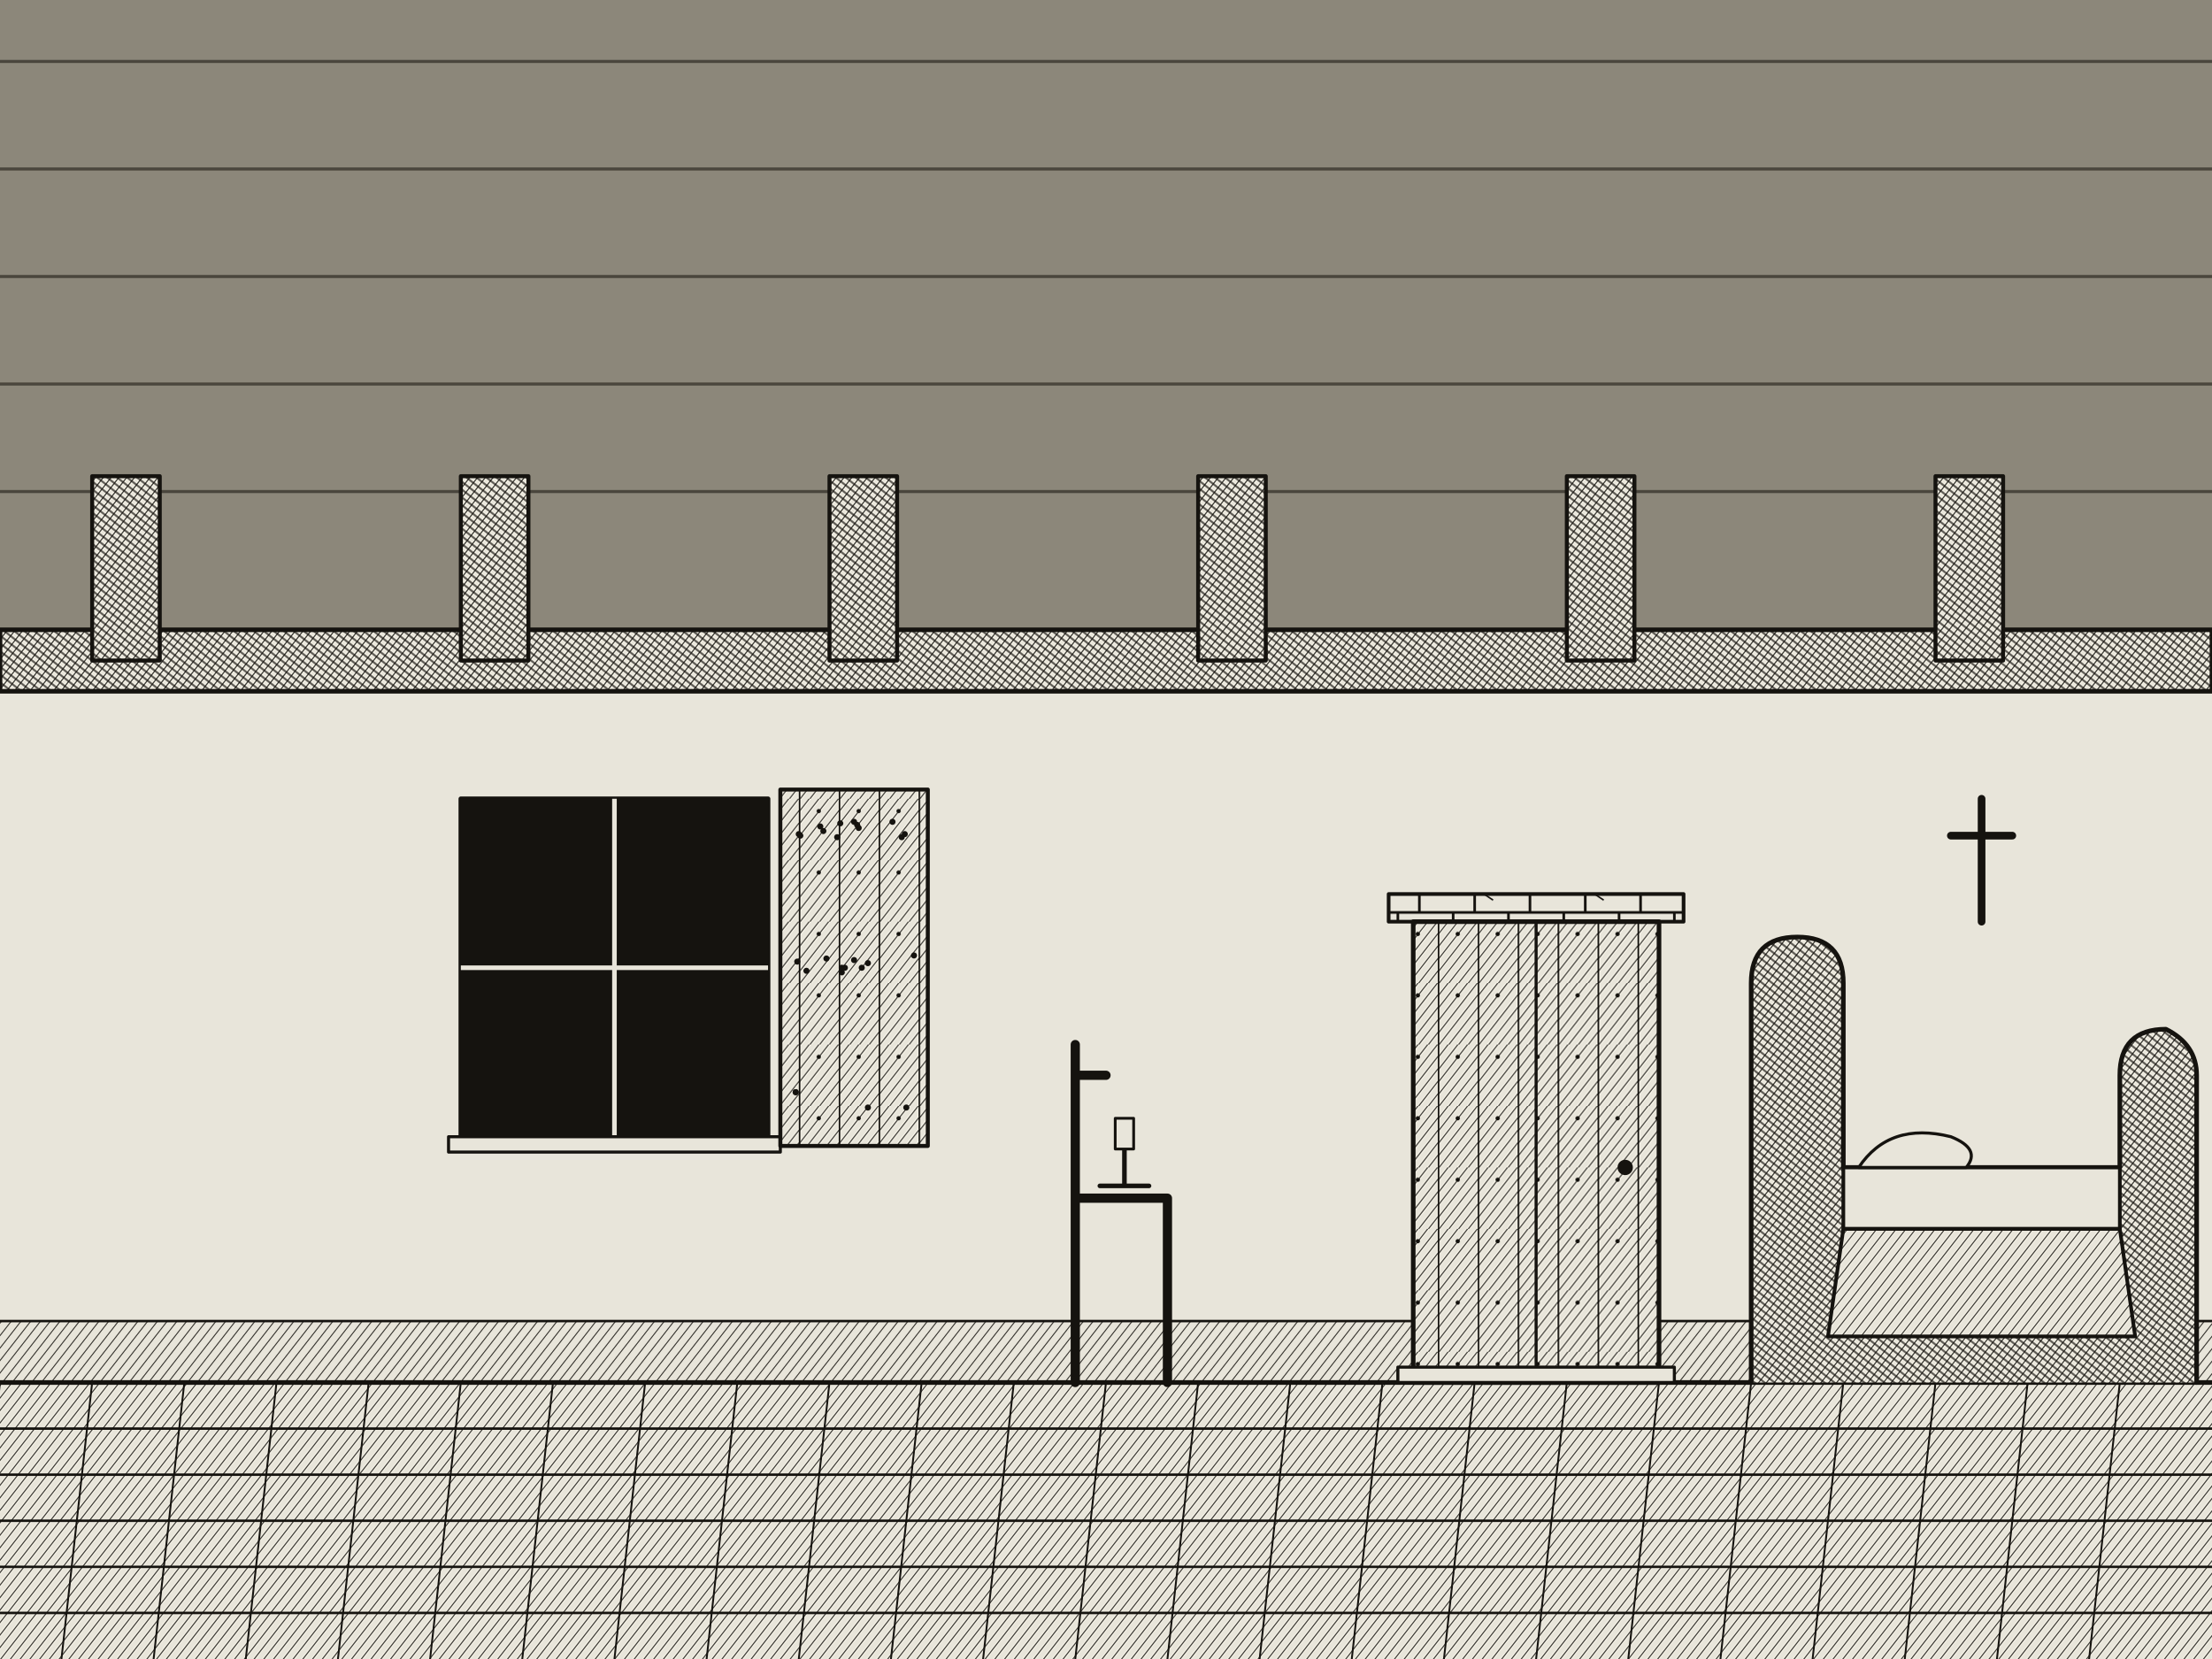
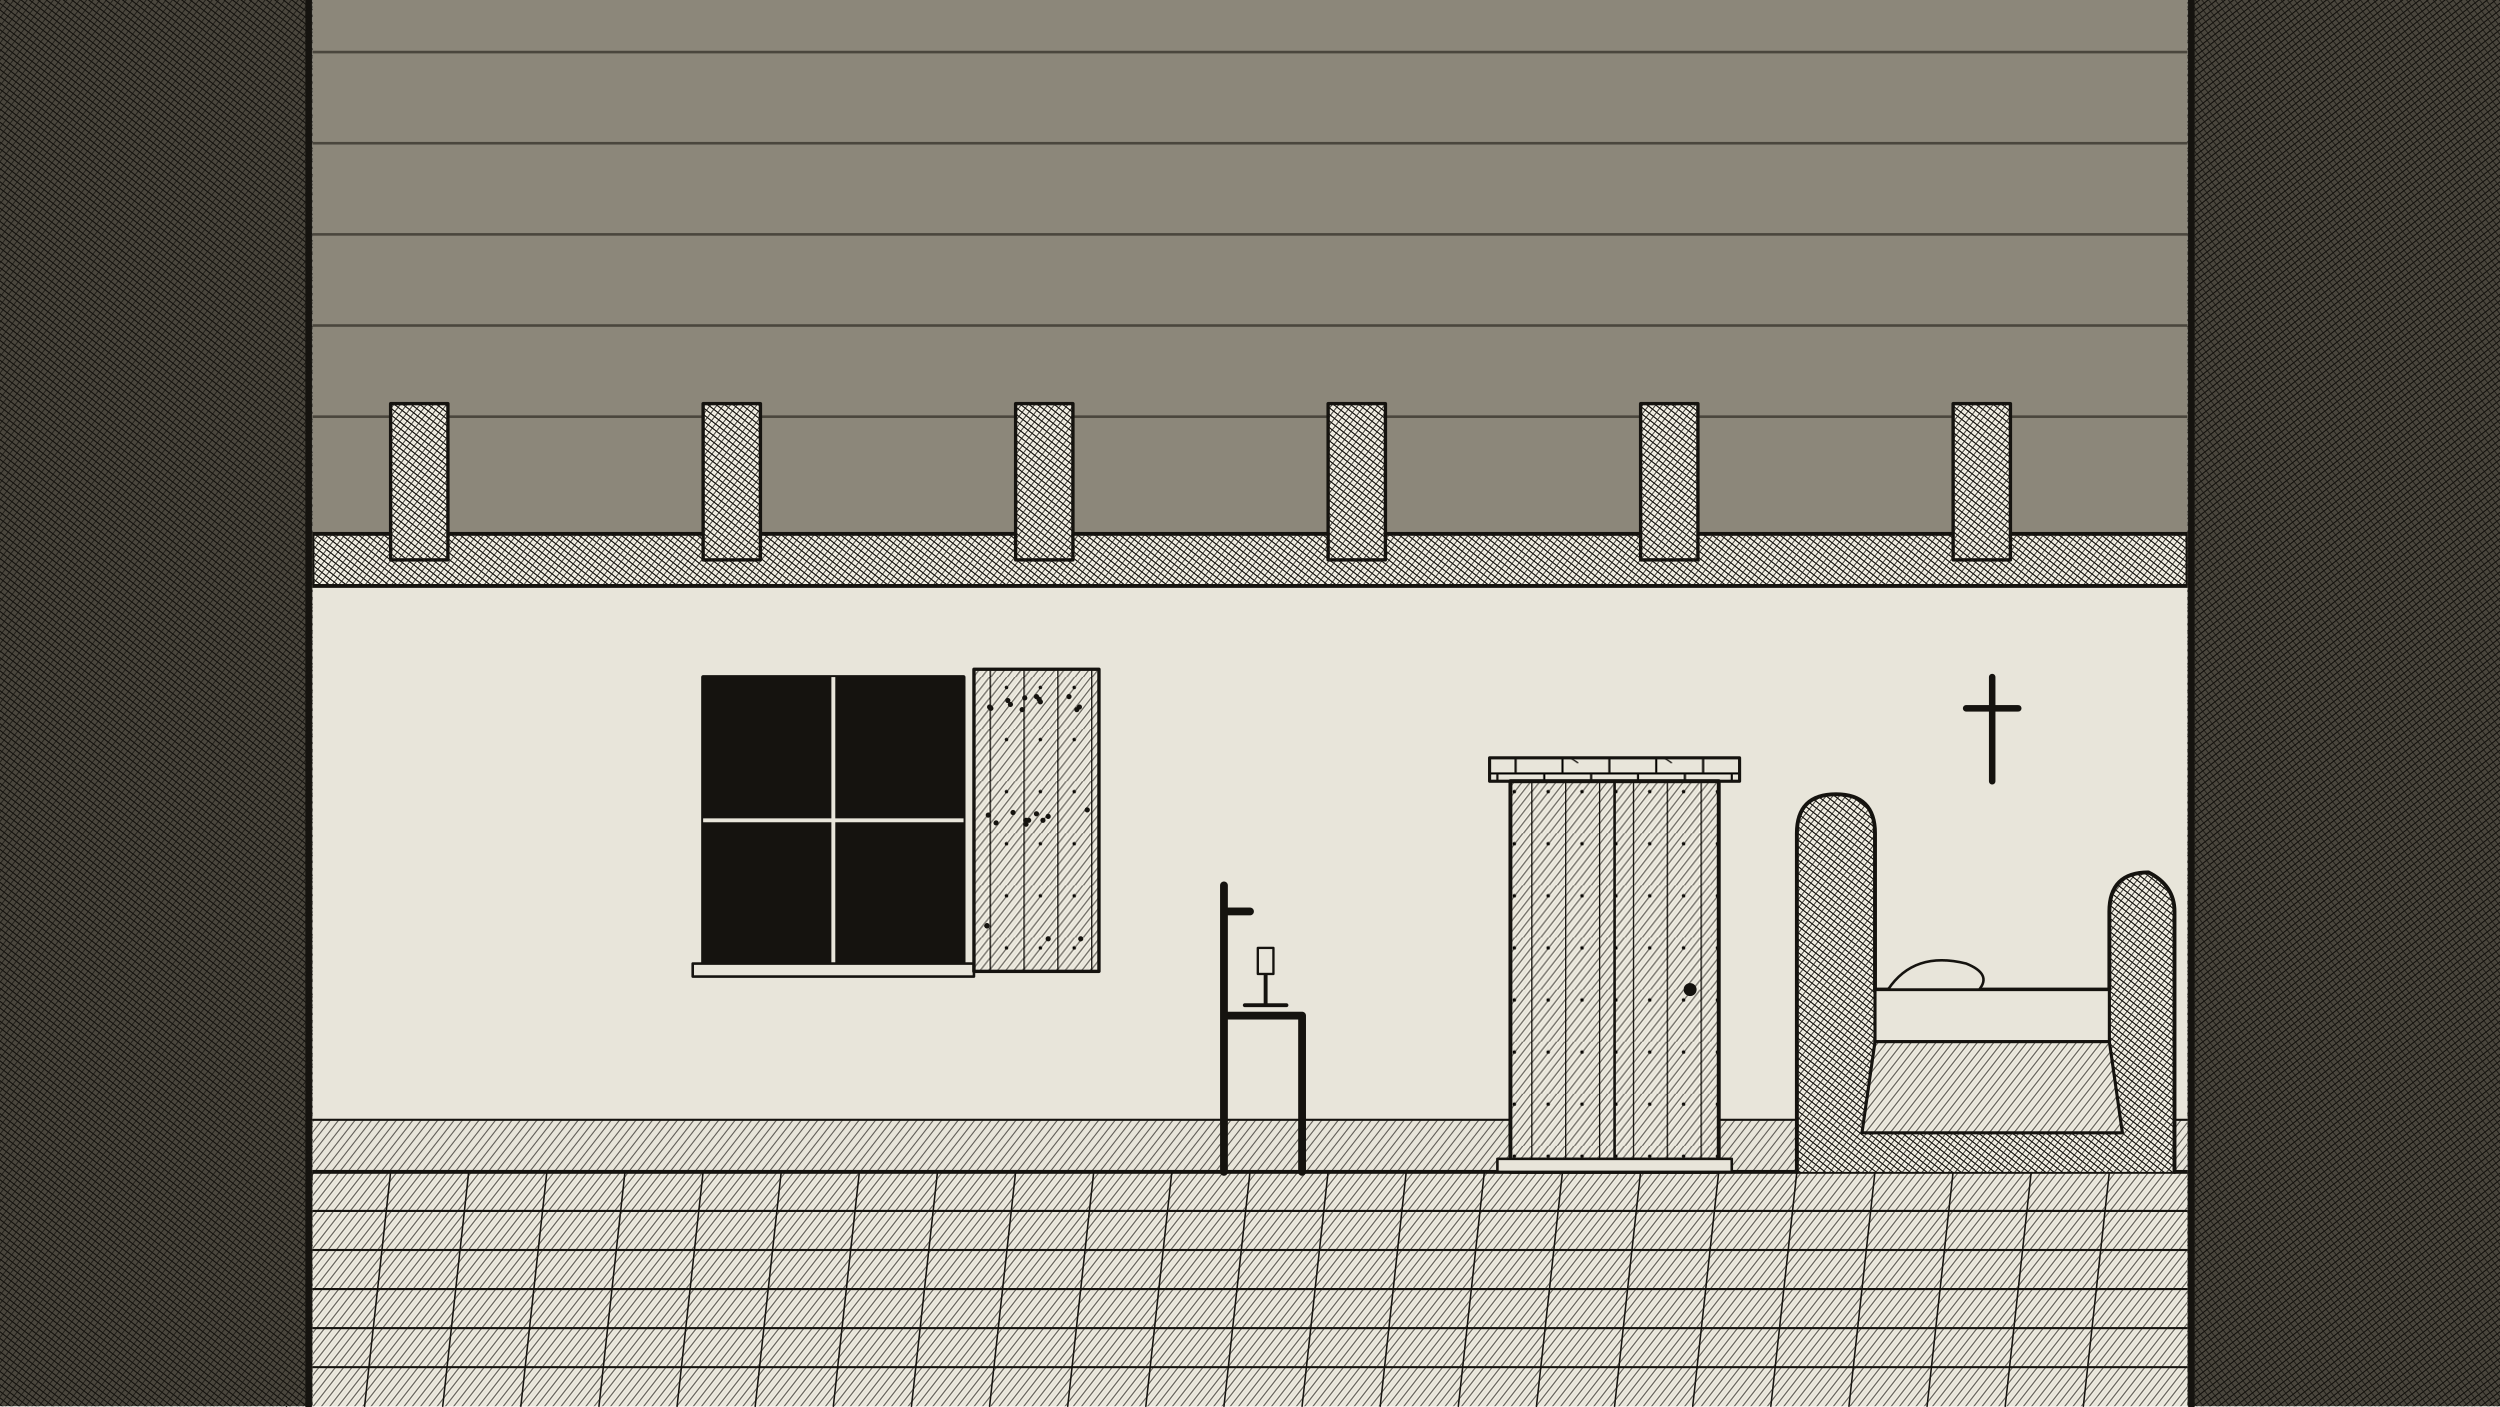
- <svg xmlns="http://www.w3.org/2000/svg" width="1440" height="1080" viewBox="0 0 1440 1080">
+ <svg xmlns="http://www.w3.org/2000/svg" width="1920" height="1080" viewBox="0 0 1920 1080">
  <defs>
    <pattern id="h1" width="5" height="5" patternUnits="userSpaceOnUse" patternTransform="rotate(38)">
      <rect width="5" height="5" fill="#E8E5DA" />
      <line x1="0" y1="0" x2="0" y2="5" stroke="#15130F" stroke-width="1" />
    </pattern>
    <pattern id="h2" width="4" height="4" patternUnits="userSpaceOnUse" patternTransform="rotate(38)">
      <rect width="4" height="4" fill="#E8E5DA" />
      <line x1="0" y1="0" x2="0" y2="4" stroke="#15130F" stroke-width="1.1" />
      <line x1="0" y1="2" x2="4" y2="2" stroke="#15130F" stroke-width=".8" />
    </pattern>
    <pattern id="v1" width="5" height="5" patternUnits="userSpaceOnUse" patternTransform="rotate(38)">
      <line x1="0" y1="0" x2="0" y2="5" stroke="#15130F" stroke-width="1" />
    </pattern>
    <pattern id="v1f" width="5" height="5" patternUnits="userSpaceOnUse" patternTransform="rotate(38)">
      <line x1="0" y1="0" x2="0" y2="5" stroke="#15130F" stroke-width="1.9" />
    </pattern>
    <pattern id="v2" width="4" height="4" patternUnits="userSpaceOnUse" patternTransform="rotate(38)">
      <line x1="0" y1="0" x2="0" y2="4" stroke="#15130F" stroke-width="1.1" />
      <line x1="0" y1="2" x2="4" y2="2" stroke="#15130F" stroke-width=".8" />
    </pattern>
    <pattern id="terre" width="7" height="7" patternUnits="userSpaceOnUse" patternTransform="rotate(38)">
      <rect width="7" height="7" fill="#E8E5DA" />
      <line x1="0" y1="0" x2="0" y2="7" stroke="#15130F" stroke-width="1.1" />
      <line x1="3.5" y1="0" x2="3.5" y2="7" stroke="#15130F" stroke-width=".5" />
    </pattern>
    <pattern id="sacs" width="68" height="32" patternUnits="userSpaceOnUse">
      <rect width="68" height="32" fill="#E8E5DA" />
      <path d="M2 30 Q2 4 34 4 Q66 4 66 30 Z" fill="url(#h1)" stroke="#15130F" stroke-width="2.2" />
      <path d="M-32 14 Q-32 -12 0 -12 Q32 -12 32 14 M36 14 Q36 -12 68 -12" fill="none" stroke="#15130F" stroke-width="1.5" />
      <path d="M24 16 L28 20 M40 12 L42 18" stroke="#15130F" stroke-width="1.2" />
    </pattern>
    <pattern id="planches" width="80" height="44" patternUnits="userSpaceOnUse">
      <rect width="80" height="44" fill="url(#h1)" />
      <path d="M0 0 H80 M0 22 H80 M28 0 V22 M60 22 V44" stroke="#15130F" stroke-width="2" />
      <circle cx="10" cy="10" r="1.6" fill="#15130F" />
      <circle cx="68" cy="32" r="1.6" fill="#15130F" />
    </pattern>
    <pattern id="caille" width="36" height="40" patternUnits="userSpaceOnUse">
      <rect width="36" height="40" fill="#E8E5DA" />
      <rect x="2" y="2" width="28" height="36" fill="url(#h1)" stroke="#15130F" stroke-width="2" />
    </pattern>
    <pattern id="paves" width="46" height="26" patternUnits="userSpaceOnUse">
      <rect width="46" height="26" fill="#E8E5DA" />
      <path d="M3 12 Q3 3 12 3 L34 3 Q43 3 43 12 Q43 22 34 22 L12 22 Q3 22 3 12 Z M-20 25 Q-20 16 -11 16 M26 25 Q26 16 35 16" fill="none" stroke="#15130F" stroke-width="1.6" />
    </pattern>
    <pattern id="tuiles" width="30" height="22" patternUnits="userSpaceOnUse">
      <rect width="30" height="22" fill="url(#h1)" />
      <path d="M0 0 Q7.5 14 15 0 Q22.5 14 30 0 M-15 11 Q-7.5 25 0 11 Q7.5 25 15 11 Q22.5 25 30 11 Q37.5 25 45 11" fill="none" stroke="#15130F" stroke-width="1.8" />
    </pattern>
    <pattern id="moellons" width="72" height="36" patternUnits="userSpaceOnUse">
      <rect width="72" height="36" fill="#E8E5DA" />
      <path d="M0 0 H72 M0 18 H72 M24 0 V18 M60 0 V18 M10 18 V36 M46 18 V36" stroke="#15130F" stroke-width="1.7" />
      <path d="M30 6 L36 10 M52 26 L58 24" stroke="#15130F" stroke-width="1" />
    </pattern>
    <pattern id="vantail" width="26" height="40" patternUnits="userSpaceOnUse">
      <rect width="26" height="40" fill="url(#h1)" />
      <path d="M0 0 V40" stroke="#15130F" stroke-width="2" />
      <circle cx="13" cy="8" r="1.4" fill="#15130F" />
    </pattern>
    <pattern id="herbe" width="24" height="16" patternUnits="userSpaceOnUse">
      <rect width="24" height="16" fill="#E8E5DA" />
      <path d="M3 16 L5 6 M8 16 L7 9 M15 16 L18 4 M20 16 L21 10" stroke="#15130F" stroke-width="1.2" />
    </pattern>
  </defs>
-   <rect width="1440" height="1080" fill="#E8E5DA" />
-   <rect width="1440" height="450" fill="#8C877A" />
-   <rect y="410" width="1440" height="40" fill="url(#h2)" stroke="#15130F" stroke-linejoin="round" stroke-linecap="round" stroke-width="3" />
-   <path d="M0 40 H1440" stroke="#4A463D" stroke-width="2" />
-   <path d="M0 110 H1440" stroke="#4A463D" stroke-width="2" />
-   <path d="M0 180 H1440" stroke="#4A463D" stroke-width="2" />
-   <path d="M0 250 H1440" stroke="#4A463D" stroke-width="2" />
-   <path d="M0 320 H1440" stroke="#4A463D" stroke-width="2" />
-   <rect x="60" y="310" width="44" height="120" fill="url(#h2)" stroke="#15130F" stroke-linejoin="round" stroke-linecap="round" stroke-width="2.6" />
-   <rect x="300" y="310" width="44" height="120" fill="url(#h2)" stroke="#15130F" stroke-linejoin="round" stroke-linecap="round" stroke-width="2.6" />
-   <rect x="540" y="310" width="44" height="120" fill="url(#h2)" stroke="#15130F" stroke-linejoin="round" stroke-linecap="round" stroke-width="2.6" />
-   <rect x="780" y="310" width="44" height="120" fill="url(#h2)" stroke="#15130F" stroke-linejoin="round" stroke-linecap="round" stroke-width="2.6" />
-   <rect x="1020" y="310" width="44" height="120" fill="url(#h2)" stroke="#15130F" stroke-linejoin="round" stroke-linecap="round" stroke-width="2.6" />
-   <rect x="1260" y="310" width="44" height="120" fill="url(#h2)" stroke="#15130F" stroke-linejoin="round" stroke-linecap="round" stroke-width="2.6" />
-   <rect y="860" width="1440" height="40" fill="url(#v1)" />
-   <path d="M0 860 H1440" stroke="#15130F" stroke-linejoin="round" stroke-linecap="round" stroke-width="1.6" />
-   <rect y="900" width="1440" height="180" fill="url(#h1)" />
-   <path d="M0 900 H1440" stroke="#15130F" stroke-linejoin="round" stroke-linecap="round" stroke-width="1.6" />
-   <path d="M0 930 H1440" stroke="#15130F" stroke-linejoin="round" stroke-linecap="round" stroke-width="1.6" />
-   <path d="M0 960 H1440" stroke="#15130F" stroke-linejoin="round" stroke-linecap="round" stroke-width="1.6" />
-   <path d="M0 990 H1440" stroke="#15130F" stroke-linejoin="round" stroke-linecap="round" stroke-width="1.6" />
-   <path d="M0 1020 H1440" stroke="#15130F" stroke-linejoin="round" stroke-linecap="round" stroke-width="1.6" />
-   <path d="M0 1050 H1440" stroke="#15130F" stroke-linejoin="round" stroke-linecap="round" stroke-width="1.6" />
-   <path d="M0 900 L-20 1080" stroke="#15130F" stroke-linejoin="round" stroke-linecap="round" stroke-width="1.2" />
-   <path d="M60 900 L40 1080" stroke="#15130F" stroke-linejoin="round" stroke-linecap="round" stroke-width="1.2" />
-   <path d="M120 900 L100 1080" stroke="#15130F" stroke-linejoin="round" stroke-linecap="round" stroke-width="1.2" />
-   <path d="M180 900 L160 1080" stroke="#15130F" stroke-linejoin="round" stroke-linecap="round" stroke-width="1.2" />
-   <path d="M240 900 L220 1080" stroke="#15130F" stroke-linejoin="round" stroke-linecap="round" stroke-width="1.2" />
-   <path d="M300 900 L280 1080" stroke="#15130F" stroke-linejoin="round" stroke-linecap="round" stroke-width="1.2" />
-   <path d="M360 900 L340 1080" stroke="#15130F" stroke-linejoin="round" stroke-linecap="round" stroke-width="1.2" />
-   <path d="M420 900 L400 1080" stroke="#15130F" stroke-linejoin="round" stroke-linecap="round" stroke-width="1.2" />
-   <path d="M480 900 L460 1080" stroke="#15130F" stroke-linejoin="round" stroke-linecap="round" stroke-width="1.2" />
-   <path d="M540 900 L520 1080" stroke="#15130F" stroke-linejoin="round" stroke-linecap="round" stroke-width="1.2" />
-   <path d="M600 900 L580 1080" stroke="#15130F" stroke-linejoin="round" stroke-linecap="round" stroke-width="1.2" />
-   <path d="M660 900 L640 1080" stroke="#15130F" stroke-linejoin="round" stroke-linecap="round" stroke-width="1.2" />
-   <path d="M720 900 L700 1080" stroke="#15130F" stroke-linejoin="round" stroke-linecap="round" stroke-width="1.2" />
-   <path d="M780 900 L760 1080" stroke="#15130F" stroke-linejoin="round" stroke-linecap="round" stroke-width="1.2" />
-   <path d="M840 900 L820 1080" stroke="#15130F" stroke-linejoin="round" stroke-linecap="round" stroke-width="1.2" />
-   <path d="M900 900 L880 1080" stroke="#15130F" stroke-linejoin="round" stroke-linecap="round" stroke-width="1.2" />
-   <path d="M960 900 L940 1080" stroke="#15130F" stroke-linejoin="round" stroke-linecap="round" stroke-width="1.2" />
-   <path d="M1020 900 L1000 1080" stroke="#15130F" stroke-linejoin="round" stroke-linecap="round" stroke-width="1.2" />
-   <path d="M1080 900 L1060 1080" stroke="#15130F" stroke-linejoin="round" stroke-linecap="round" stroke-width="1.2" />
-   <path d="M1140 900 L1120 1080" stroke="#15130F" stroke-linejoin="round" stroke-linecap="round" stroke-width="1.2" />
-   <path d="M1200 900 L1180 1080" stroke="#15130F" stroke-linejoin="round" stroke-linecap="round" stroke-width="1.2" />
-   <path d="M1260 900 L1240 1080" stroke="#15130F" stroke-linejoin="round" stroke-linecap="round" stroke-width="1.2" />
-   <path d="M1320 900 L1300 1080" stroke="#15130F" stroke-linejoin="round" stroke-linecap="round" stroke-width="1.2" />
-   <path d="M1380 900 L1360 1080" stroke="#15130F" stroke-linejoin="round" stroke-linecap="round" stroke-width="1.2" />
-   <path d="M0 900 H1440" stroke="#15130F" stroke-linejoin="round" stroke-linecap="round" stroke-width="3" />
-   <rect x="300" y="520" width="200" height="220" fill="#15130F" stroke="#15130F" stroke-linejoin="round" stroke-linecap="round" stroke-width="3" />
-   <path d="M400 520 V740 M300 630 H500" stroke="#E8E5DA" stroke-width="3" />
-   <rect x="292" y="740" width="216" height="10" fill="#E8E5DA" stroke="#15130F" stroke-linejoin="round" stroke-linecap="round" stroke-width="2" />
-   <rect x="508" y="514" width="96" height="232" fill="url(#vantail)" stroke="#15130F" stroke-linejoin="round" stroke-linecap="round" stroke-width="2.6" />
-   <circle cx="589" cy="543" r="2" fill="#15130F" />
-   <circle cx="548" cy="633" r="2" fill="#15130F" />
-   <circle cx="590" cy="721" r="2" fill="#15130F" />
-   <circle cx="565" cy="721" r="2" fill="#15130F" />
-   <circle cx="565" cy="627" r="2" fill="#15130F" />
-   <circle cx="595" cy="622" r="2" fill="#15130F" />
-   <circle cx="559" cy="539" r="2" fill="#15130F" />
-   <circle cx="520" cy="543" r="2" fill="#15130F" />
-   <circle cx="587" cy="545" r="2" fill="#15130F" />
-   <circle cx="561" cy="630" r="2" fill="#15130F" />
-   <circle cx="556" cy="625" r="2" fill="#15130F" />
-   <circle cx="556" cy="535" r="2" fill="#15130F" />
-   <circle cx="547" cy="536" r="2" fill="#15130F" />
-   <circle cx="518" cy="711" r="2" fill="#15130F" />
-   <circle cx="534" cy="538" r="2" fill="#15130F" />
-   <circle cx="558" cy="537" r="2" fill="#15130F" />
-   <circle cx="545" cy="545" r="2" fill="#15130F" />
-   <circle cx="521" cy="544" r="2" fill="#15130F" />
-   <circle cx="536" cy="541" r="2" fill="#15130F" />
-   <circle cx="525" cy="632" r="2" fill="#15130F" />
-   <circle cx="518" cy="711" r="2" fill="#15130F" />
-   <circle cx="519" cy="626" r="2" fill="#15130F" />
-   <circle cx="581" cy="535" r="2" fill="#15130F" />
-   <circle cx="538" cy="624" r="2" fill="#15130F" />
-   <circle cx="550" cy="630" r="2" fill="#15130F" />
-   <circle cx="548" cy="630" r="2" fill="#15130F" />
-   <path d="M904 582 H1096 V600 H904 Z" fill="url(#moellons)" stroke="#15130F" stroke-linejoin="round" stroke-linecap="round" stroke-width="2.4" />
-   <rect x="920" y="600" width="160" height="300" fill="url(#vantail)" stroke="#15130F" stroke-linejoin="round" stroke-linecap="round" stroke-width="3" />
-   <path d="M1000 600 V900" stroke="#15130F" stroke-linejoin="round" stroke-linecap="round" stroke-width="2" />
-   <circle cx="1058" cy="760" r="5" fill="#15130F" />
-   <path d="M910 900 H1090 V890 H910 Z" fill="#E8E5DA" stroke="#15130F" stroke-linejoin="round" stroke-linecap="round" stroke-width="2" />
-   <path d="M1140 900 V640 Q1140 610 1170 610 Q1200 610 1200 640 V760 H1380 V700 Q1380 670 1410 670 Q1430 680 1430 700 V900" fill="url(#h2)" stroke="#15130F" stroke-linejoin="round" stroke-linecap="round" stroke-width="3" />
-   <path d="M1200 760 H1380 V800 H1200 Z" fill="#E8E5DA" stroke="#15130F" stroke-linejoin="round" stroke-linecap="round" stroke-width="2.4" />
-   <path d="M1210 760 Q1230 730 1270 740 Q1290 748 1280 760 Z" fill="#E8E5DA" stroke="#15130F" stroke-linejoin="round" stroke-linecap="round" stroke-width="2" />
-   <path d="M1200 800 H1380 L1390 870 H1190 Z" fill="url(#h1)" stroke="#15130F" stroke-linejoin="round" stroke-linecap="round" stroke-width="2.4" />
-   <path d="M700 900 V780 H760 V900 M700 780 V680 M700 700 H720" fill="none" stroke="#15130F" stroke-linejoin="round" stroke-linecap="round" stroke-width="6" />
-   <path d="M716 772 H748 M732 772 V748" stroke="#15130F" stroke-linejoin="round" stroke-linecap="round" stroke-width="3" />
-   <rect x="726" y="728" width="12" height="20" fill="#E8E5DA" stroke="#15130F" stroke-linejoin="round" stroke-linecap="round" stroke-width="1.8" />
-   <path d="M1290 520 V600 M1270 544 H1310" stroke="#15130F" stroke-linejoin="round" stroke-linecap="round" stroke-width="5" />
+   <g transform="translate(240 0)">
+     <rect width="1440" height="1080" fill="#E8E5DA" />
+     <rect width="1440" height="450" fill="#8C877A" />
+     <rect y="410" width="1440" height="40" fill="url(#h2)" stroke="#15130F" stroke-linejoin="round" stroke-linecap="round" stroke-width="3" />
+     <path d="M0 40 H1440" stroke="#4A463D" stroke-width="2" />
+     <path d="M0 110 H1440" stroke="#4A463D" stroke-width="2" />
+     <path d="M0 180 H1440" stroke="#4A463D" stroke-width="2" />
+     <path d="M0 250 H1440" stroke="#4A463D" stroke-width="2" />
+     <path d="M0 320 H1440" stroke="#4A463D" stroke-width="2" />
+     <rect x="60" y="310" width="44" height="120" fill="url(#h2)" stroke="#15130F" stroke-linejoin="round" stroke-linecap="round" stroke-width="2.6" />
+     <rect x="300" y="310" width="44" height="120" fill="url(#h2)" stroke="#15130F" stroke-linejoin="round" stroke-linecap="round" stroke-width="2.6" />
+     <rect x="540" y="310" width="44" height="120" fill="url(#h2)" stroke="#15130F" stroke-linejoin="round" stroke-linecap="round" stroke-width="2.6" />
+     <rect x="780" y="310" width="44" height="120" fill="url(#h2)" stroke="#15130F" stroke-linejoin="round" stroke-linecap="round" stroke-width="2.6" />
+     <rect x="1020" y="310" width="44" height="120" fill="url(#h2)" stroke="#15130F" stroke-linejoin="round" stroke-linecap="round" stroke-width="2.6" />
+     <rect x="1260" y="310" width="44" height="120" fill="url(#h2)" stroke="#15130F" stroke-linejoin="round" stroke-linecap="round" stroke-width="2.6" />
+     <rect y="860" width="1440" height="40" fill="url(#v1)" />
+     <path d="M0 860 H1440" stroke="#15130F" stroke-linejoin="round" stroke-linecap="round" stroke-width="1.6" />
+     <rect y="900" width="1440" height="180" fill="url(#h1)" />
+     <path d="M0 900 H1440" stroke="#15130F" stroke-linejoin="round" stroke-linecap="round" stroke-width="1.6" />
+     <path d="M0 930 H1440" stroke="#15130F" stroke-linejoin="round" stroke-linecap="round" stroke-width="1.6" />
+     <path d="M0 960 H1440" stroke="#15130F" stroke-linejoin="round" stroke-linecap="round" stroke-width="1.6" />
+     <path d="M0 990 H1440" stroke="#15130F" stroke-linejoin="round" stroke-linecap="round" stroke-width="1.6" />
+     <path d="M0 1020 H1440" stroke="#15130F" stroke-linejoin="round" stroke-linecap="round" stroke-width="1.6" />
+     <path d="M0 1050 H1440" stroke="#15130F" stroke-linejoin="round" stroke-linecap="round" stroke-width="1.6" />
+     <path d="M0 900 L-20 1080" stroke="#15130F" stroke-linejoin="round" stroke-linecap="round" stroke-width="1.2" />
+     <path d="M60 900 L40 1080" stroke="#15130F" stroke-linejoin="round" stroke-linecap="round" stroke-width="1.2" />
+     <path d="M120 900 L100 1080" stroke="#15130F" stroke-linejoin="round" stroke-linecap="round" stroke-width="1.2" />
+     <path d="M180 900 L160 1080" stroke="#15130F" stroke-linejoin="round" stroke-linecap="round" stroke-width="1.2" />
+     <path d="M240 900 L220 1080" stroke="#15130F" stroke-linejoin="round" stroke-linecap="round" stroke-width="1.2" />
+     <path d="M300 900 L280 1080" stroke="#15130F" stroke-linejoin="round" stroke-linecap="round" stroke-width="1.2" />
+     <path d="M360 900 L340 1080" stroke="#15130F" stroke-linejoin="round" stroke-linecap="round" stroke-width="1.2" />
+     <path d="M420 900 L400 1080" stroke="#15130F" stroke-linejoin="round" stroke-linecap="round" stroke-width="1.2" />
+     <path d="M480 900 L460 1080" stroke="#15130F" stroke-linejoin="round" stroke-linecap="round" stroke-width="1.2" />
+     <path d="M540 900 L520 1080" stroke="#15130F" stroke-linejoin="round" stroke-linecap="round" stroke-width="1.2" />
+     <path d="M600 900 L580 1080" stroke="#15130F" stroke-linejoin="round" stroke-linecap="round" stroke-width="1.2" />
+     <path d="M660 900 L640 1080" stroke="#15130F" stroke-linejoin="round" stroke-linecap="round" stroke-width="1.2" />
+     <path d="M720 900 L700 1080" stroke="#15130F" stroke-linejoin="round" stroke-linecap="round" stroke-width="1.2" />
+     <path d="M780 900 L760 1080" stroke="#15130F" stroke-linejoin="round" stroke-linecap="round" stroke-width="1.2" />
+     <path d="M840 900 L820 1080" stroke="#15130F" stroke-linejoin="round" stroke-linecap="round" stroke-width="1.2" />
+     <path d="M900 900 L880 1080" stroke="#15130F" stroke-linejoin="round" stroke-linecap="round" stroke-width="1.2" />
+     <path d="M960 900 L940 1080" stroke="#15130F" stroke-linejoin="round" stroke-linecap="round" stroke-width="1.2" />
+     <path d="M1020 900 L1000 1080" stroke="#15130F" stroke-linejoin="round" stroke-linecap="round" stroke-width="1.2" />
+     <path d="M1080 900 L1060 1080" stroke="#15130F" stroke-linejoin="round" stroke-linecap="round" stroke-width="1.2" />
+     <path d="M1140 900 L1120 1080" stroke="#15130F" stroke-linejoin="round" stroke-linecap="round" stroke-width="1.2" />
+     <path d="M1200 900 L1180 1080" stroke="#15130F" stroke-linejoin="round" stroke-linecap="round" stroke-width="1.2" />
+     <path d="M1260 900 L1240 1080" stroke="#15130F" stroke-linejoin="round" stroke-linecap="round" stroke-width="1.2" />
+     <path d="M1320 900 L1300 1080" stroke="#15130F" stroke-linejoin="round" stroke-linecap="round" stroke-width="1.2" />
+     <path d="M1380 900 L1360 1080" stroke="#15130F" stroke-linejoin="round" stroke-linecap="round" stroke-width="1.2" />
+     <path d="M0 900 H1440" stroke="#15130F" stroke-linejoin="round" stroke-linecap="round" stroke-width="3" />
+     <rect x="300" y="520" width="200" height="220" fill="#15130F" stroke="#15130F" stroke-linejoin="round" stroke-linecap="round" stroke-width="3" />
+     <path d="M400 520 V740 M300 630 H500" stroke="#E8E5DA" stroke-width="3" />
+     <rect x="292" y="740" width="216" height="10" fill="#E8E5DA" stroke="#15130F" stroke-linejoin="round" stroke-linecap="round" stroke-width="2" />
+     <rect x="508" y="514" width="96" height="232" fill="url(#vantail)" stroke="#15130F" stroke-linejoin="round" stroke-linecap="round" stroke-width="2.6" />
+     <circle cx="589" cy="543" r="2" fill="#15130F" />
+     <circle cx="548" cy="633" r="2" fill="#15130F" />
+     <circle cx="590" cy="721" r="2" fill="#15130F" />
+     <circle cx="565" cy="721" r="2" fill="#15130F" />
+     <circle cx="565" cy="627" r="2" fill="#15130F" />
+     <circle cx="595" cy="622" r="2" fill="#15130F" />
+     <circle cx="559" cy="539" r="2" fill="#15130F" />
+     <circle cx="520" cy="543" r="2" fill="#15130F" />
+     <circle cx="587" cy="545" r="2" fill="#15130F" />
+     <circle cx="561" cy="630" r="2" fill="#15130F" />
+     <circle cx="556" cy="625" r="2" fill="#15130F" />
+     <circle cx="556" cy="535" r="2" fill="#15130F" />
+     <circle cx="547" cy="536" r="2" fill="#15130F" />
+     <circle cx="518" cy="711" r="2" fill="#15130F" />
+     <circle cx="534" cy="538" r="2" fill="#15130F" />
+     <circle cx="558" cy="537" r="2" fill="#15130F" />
+     <circle cx="545" cy="545" r="2" fill="#15130F" />
+     <circle cx="521" cy="544" r="2" fill="#15130F" />
+     <circle cx="536" cy="541" r="2" fill="#15130F" />
+     <circle cx="525" cy="632" r="2" fill="#15130F" />
+     <circle cx="518" cy="711" r="2" fill="#15130F" />
+     <circle cx="519" cy="626" r="2" fill="#15130F" />
+     <circle cx="581" cy="535" r="2" fill="#15130F" />
+     <circle cx="538" cy="624" r="2" fill="#15130F" />
+     <circle cx="550" cy="630" r="2" fill="#15130F" />
+     <circle cx="548" cy="630" r="2" fill="#15130F" />
+     <path d="M904 582 H1096 V600 H904 Z" fill="url(#moellons)" stroke="#15130F" stroke-linejoin="round" stroke-linecap="round" stroke-width="2.4" />
+     <rect x="920" y="600" width="160" height="300" fill="url(#vantail)" stroke="#15130F" stroke-linejoin="round" stroke-linecap="round" stroke-width="3" />
+     <path d="M1000 600 V900" stroke="#15130F" stroke-linejoin="round" stroke-linecap="round" stroke-width="2" />
+     <circle cx="1058" cy="760" r="5" fill="#15130F" />
+     <path d="M910 900 H1090 V890 H910 Z" fill="#E8E5DA" stroke="#15130F" stroke-linejoin="round" stroke-linecap="round" stroke-width="2" />
+     <path d="M1140 900 V640 Q1140 610 1170 610 Q1200 610 1200 640 V760 H1380 V700 Q1380 670 1410 670 Q1430 680 1430 700 V900" fill="url(#h2)" stroke="#15130F" stroke-linejoin="round" stroke-linecap="round" stroke-width="3" />
+     <path d="M1200 760 H1380 V800 H1200 Z" fill="#E8E5DA" stroke="#15130F" stroke-linejoin="round" stroke-linecap="round" stroke-width="2.4" />
+     <path d="M1210 760 Q1230 730 1270 740 Q1290 748 1280 760 Z" fill="#E8E5DA" stroke="#15130F" stroke-linejoin="round" stroke-linecap="round" stroke-width="2" />
+     <path d="M1200 800 H1380 L1390 870 H1190 Z" fill="url(#h1)" stroke="#15130F" stroke-linejoin="round" stroke-linecap="round" stroke-width="2.4" />
+     <path d="M700 900 V780 H760 V900 M700 780 V680 M700 700 H720" fill="none" stroke="#15130F" stroke-linejoin="round" stroke-linecap="round" stroke-width="6" />
+     <path d="M716 772 H748 M732 772 V748" stroke="#15130F" stroke-linejoin="round" stroke-linecap="round" stroke-width="3" />
+     <rect x="726" y="728" width="12" height="20" fill="#E8E5DA" stroke="#15130F" stroke-linejoin="round" stroke-linecap="round" stroke-width="1.8" />
+     <path d="M1290 520 V600 M1270 544 H1310" stroke="#15130F" stroke-linejoin="round" stroke-linecap="round" stroke-width="5" />
+   </g>
+   <rect width="240" height="1080" fill="#4A463D" />
+   <rect width="240" height="1080" fill="url(#v2)" />
+   <path d="M237 0 V1080" stroke="#15130F" stroke-linejoin="round" stroke-linecap="round" stroke-width="5" />
+   <g transform="translate(1920 0) scale(-1 1)">
+     <rect width="240" height="1080" fill="#4A463D" />
+     <rect width="240" height="1080" fill="url(#v2)" />
+     <path d="M237 0 V1080" stroke="#15130F" stroke-linejoin="round" stroke-linecap="round" stroke-width="5" />
+   </g>
</svg>
